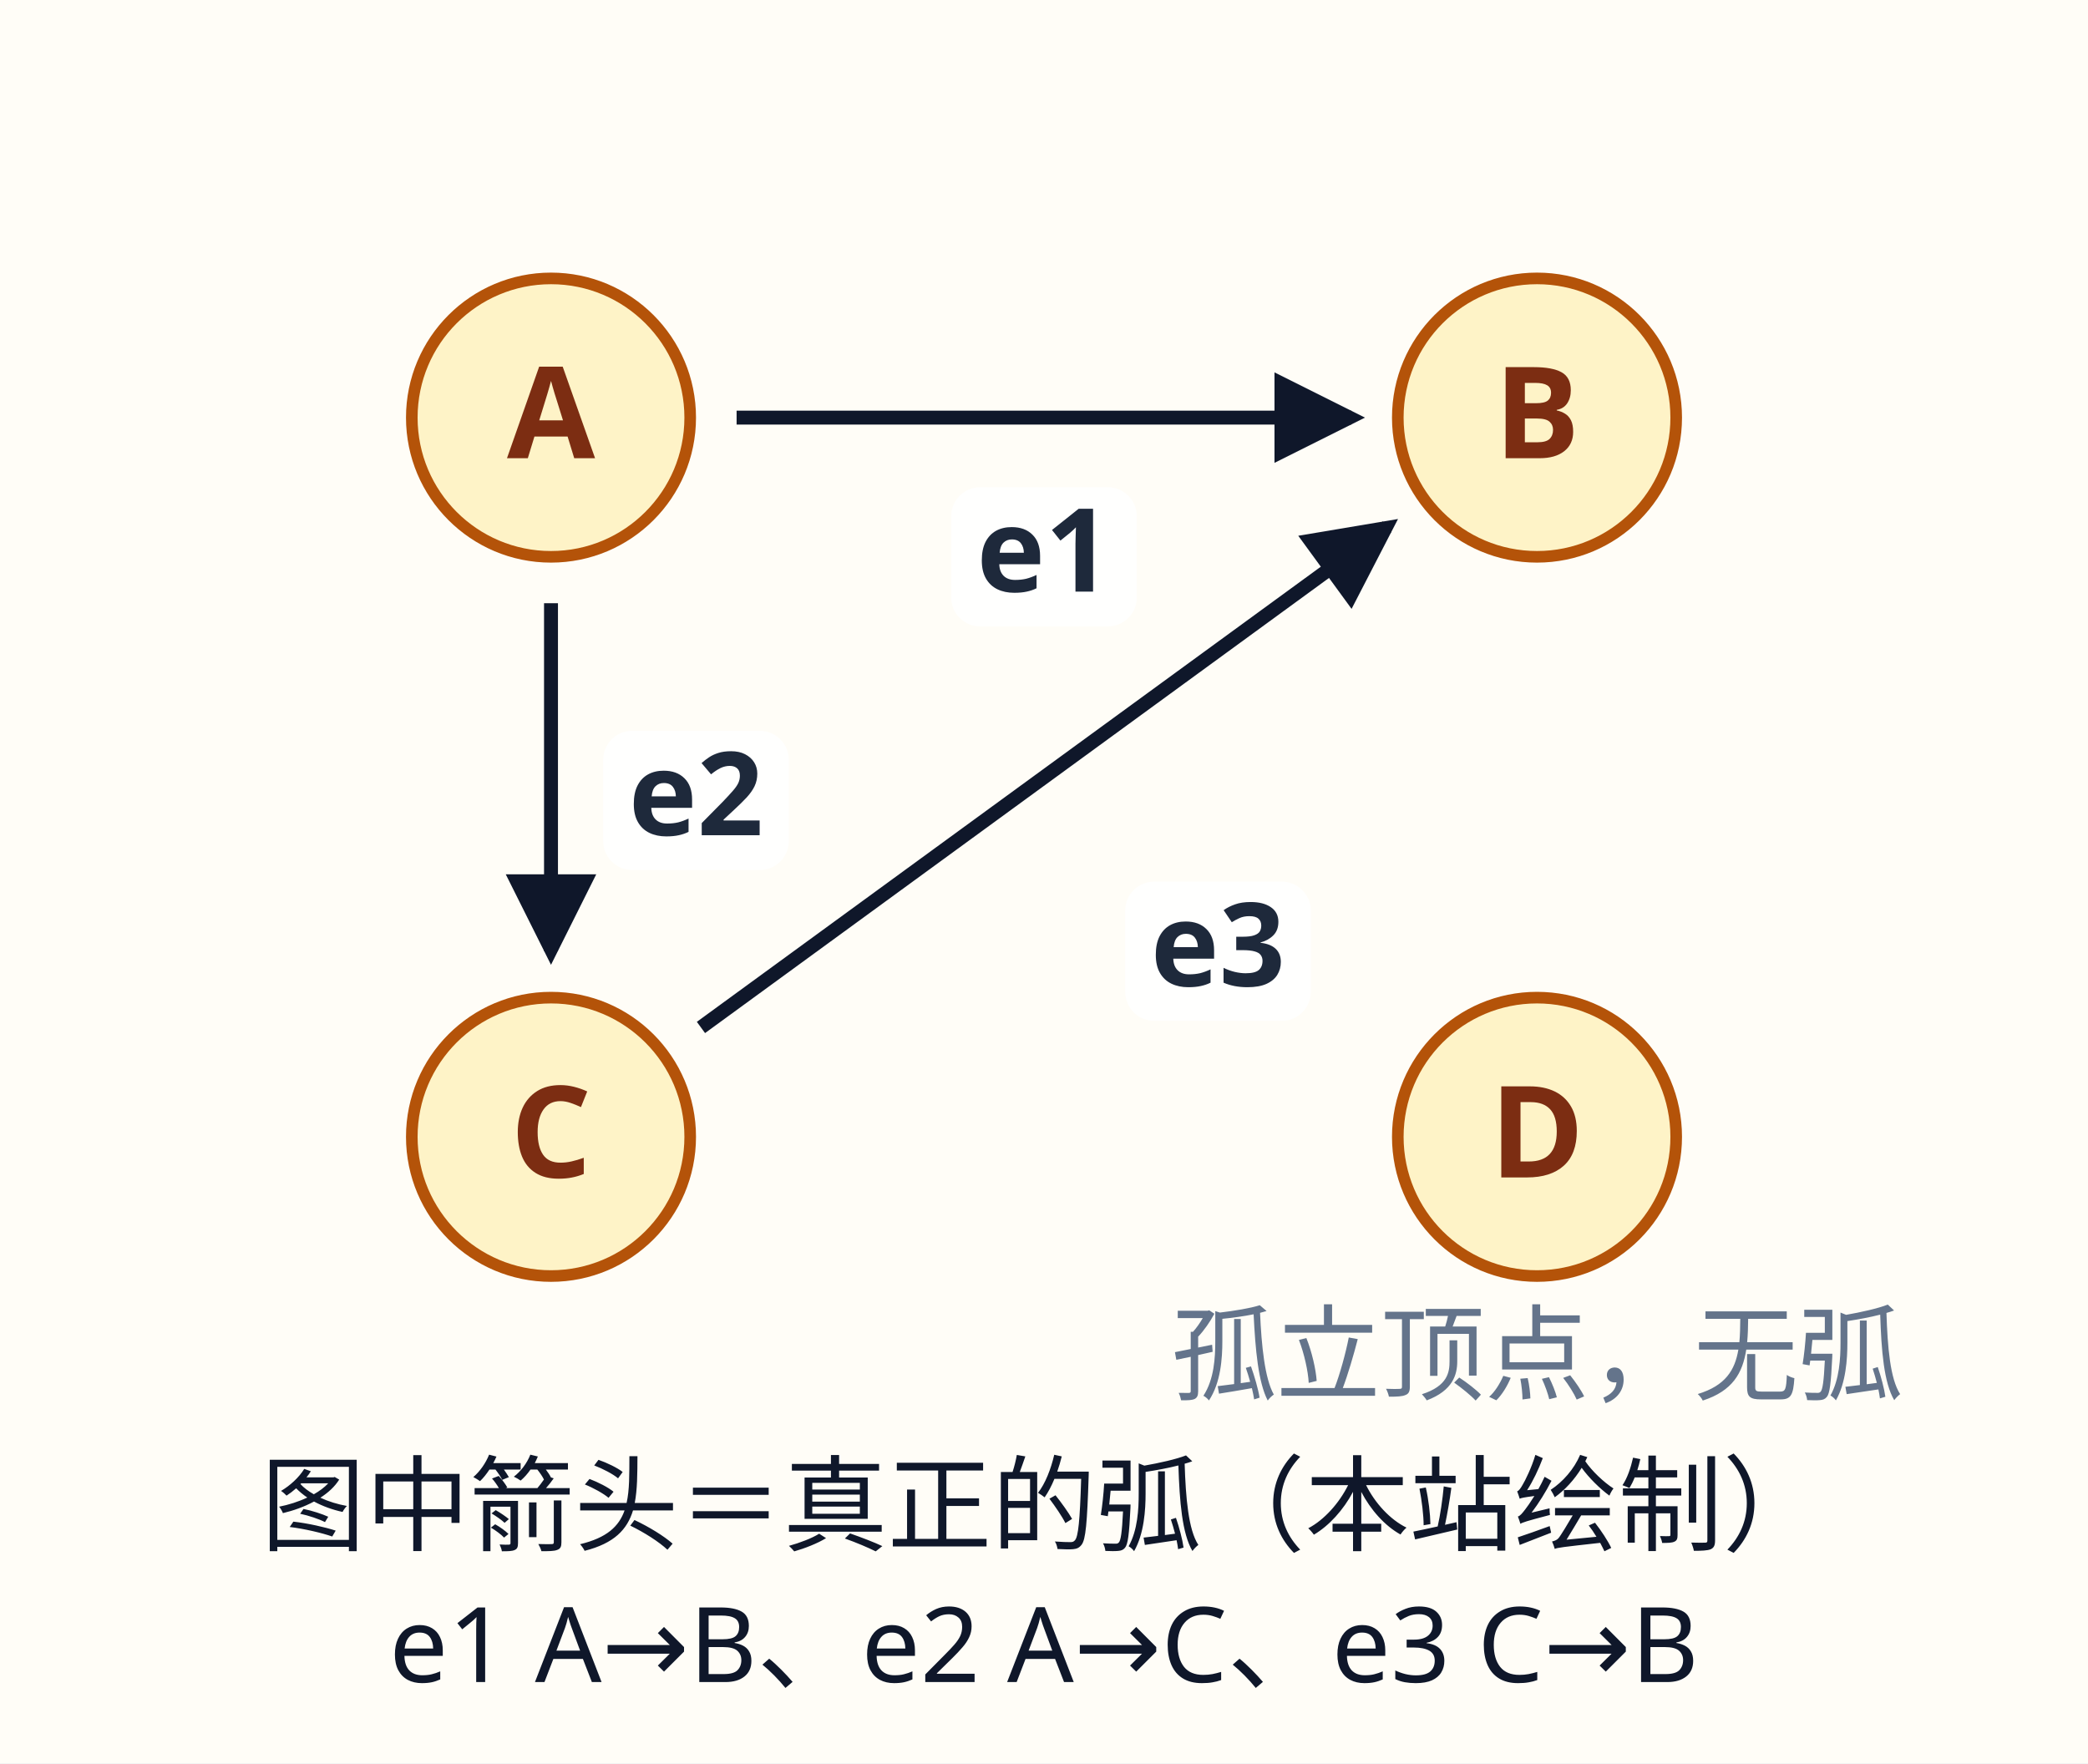
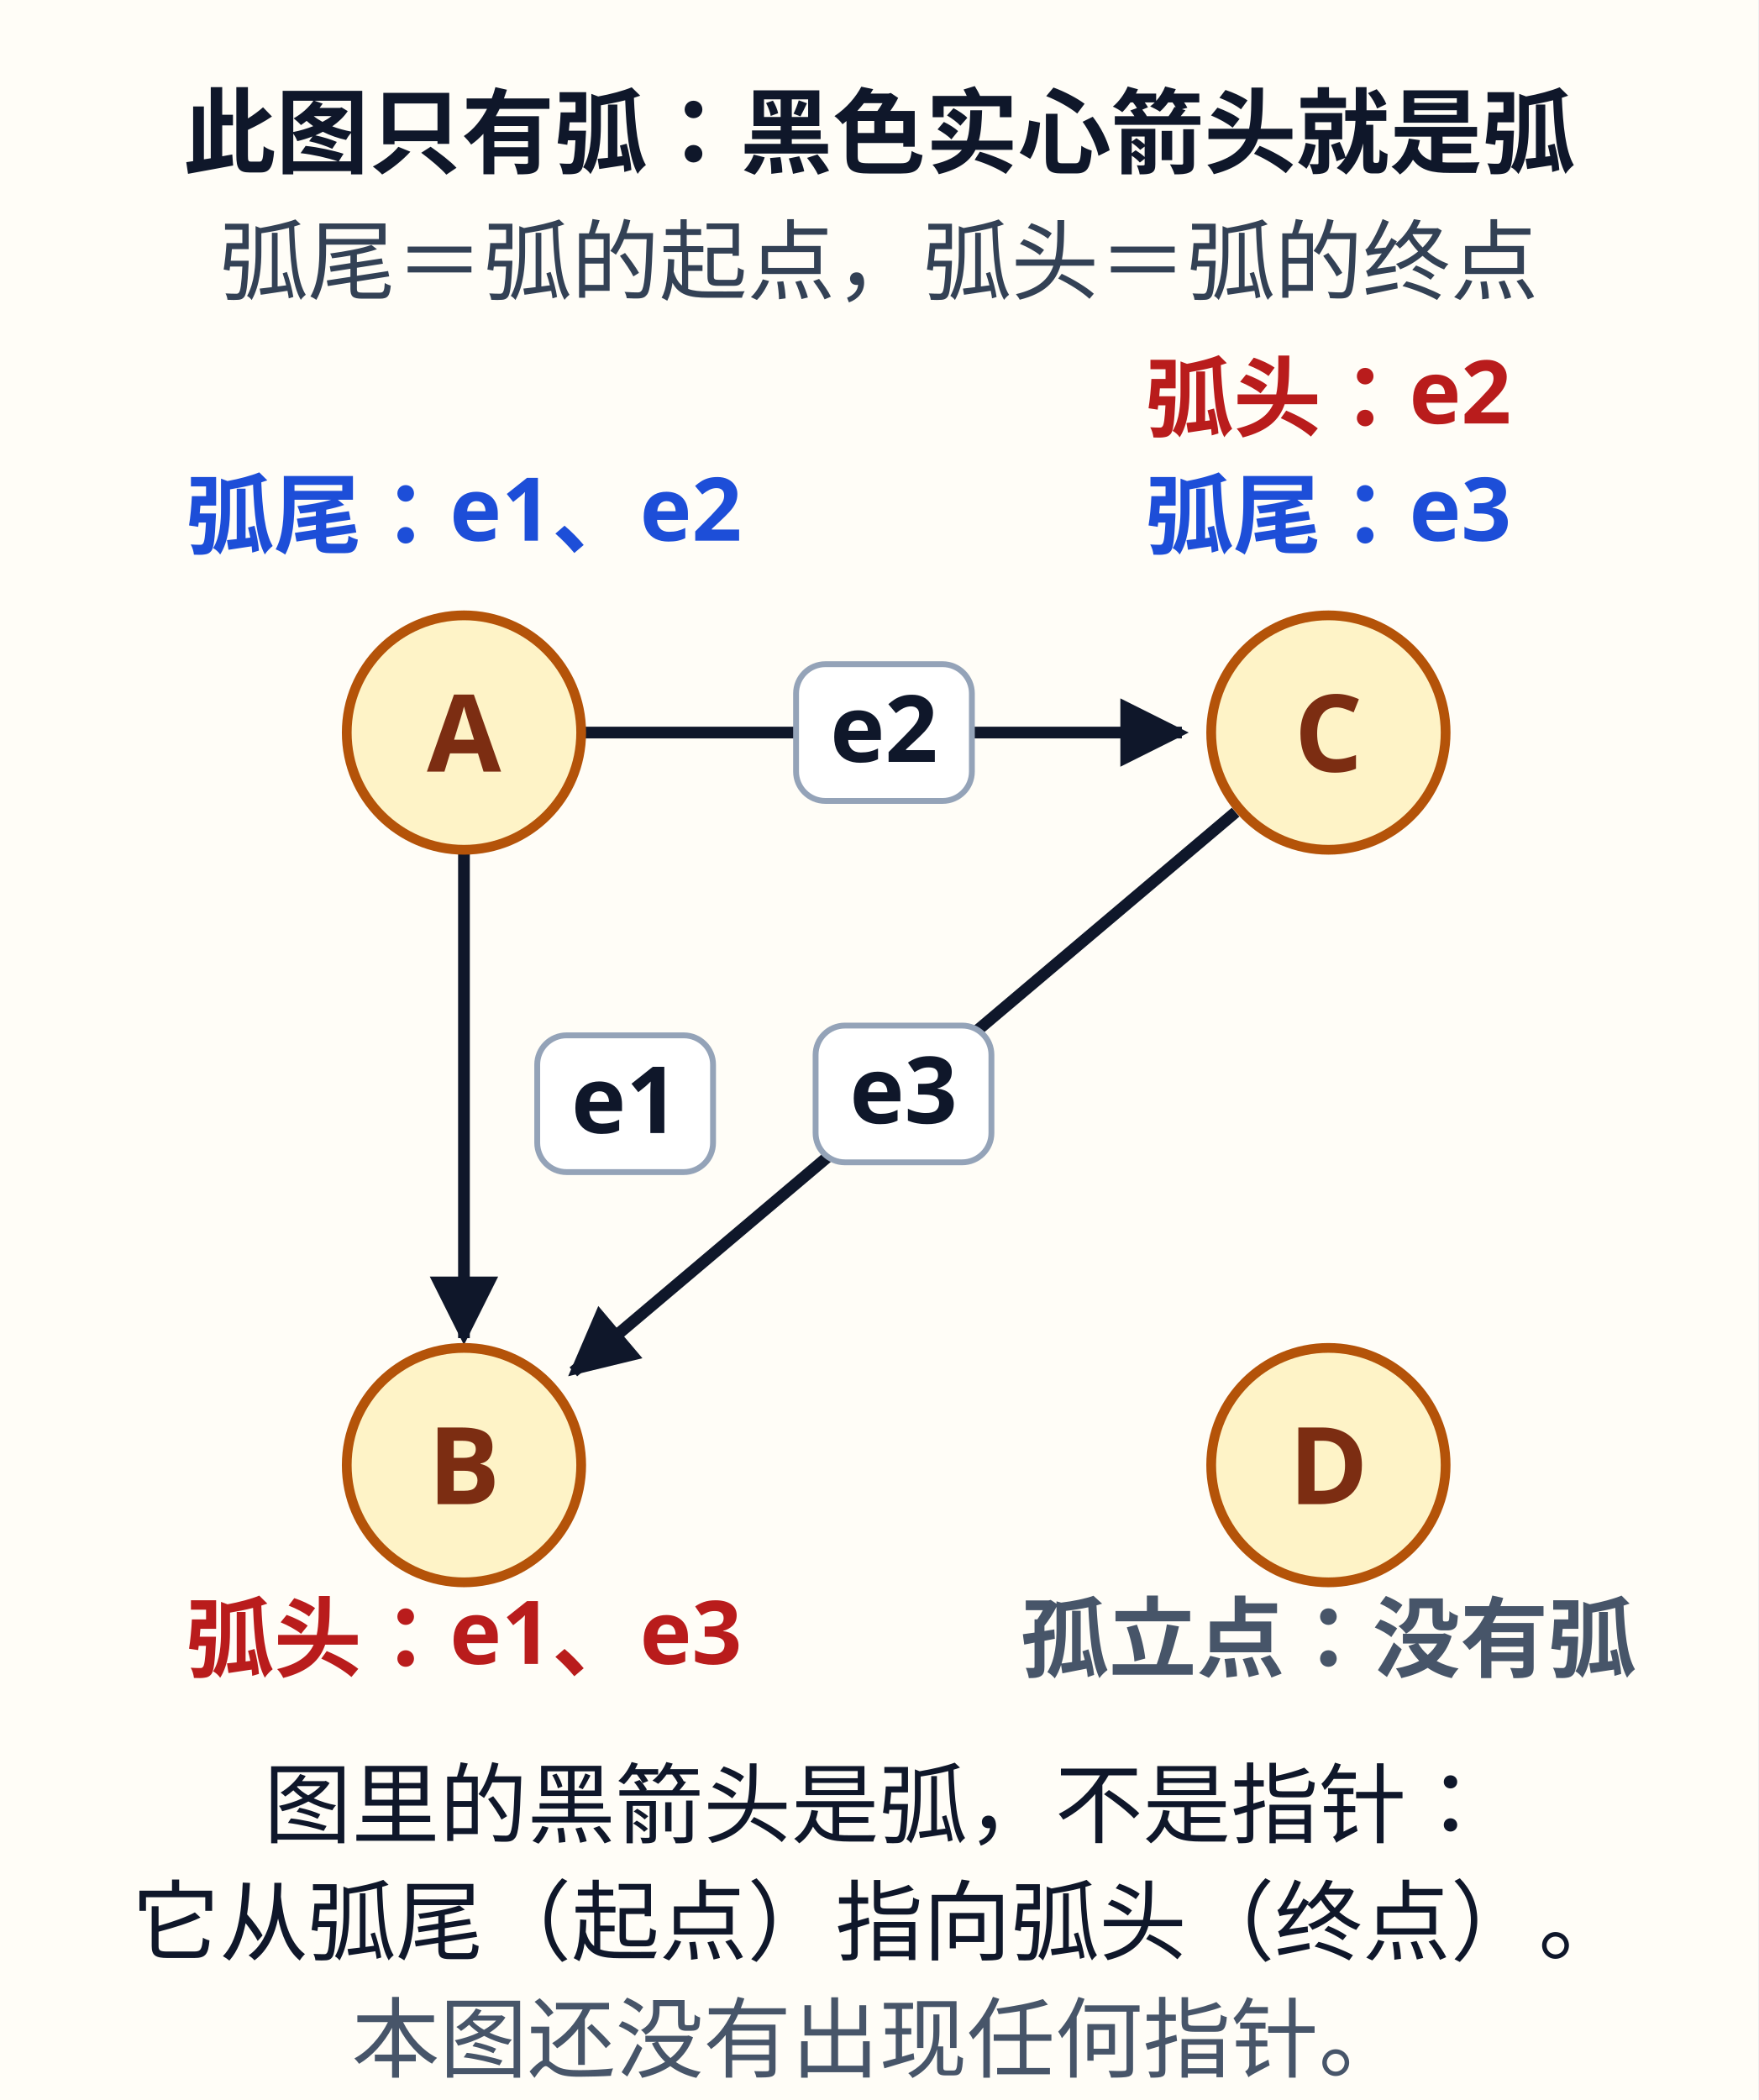
- <svg xmlns="http://www.w3.org/2000/svg" width="360" height="304" viewBox="0 0 360 304" role="img" aria-labelledby="ttl dsc" font-family="'Noto Sans SC','Microsoft YaHei','Segoe UI',sans-serif">
-   <rect x="0" y="0" width="360" height="304" fill="#fffdf7" />
+ <svg xmlns="http://www.w3.org/2000/svg" width="360" height="430" viewBox="0 0 360 430" role="img" aria-labelledby="ttl dsc" font-family="'Microsoft YaHei','PingFang SC',sans-serif">
+   <rect x="0" y="0" width="360" height="430" fill="#fffdf7" />
  <defs>
-     <marker id="mk_graph" viewBox="0 0 10 10" refX="8.5" refY="5" markerWidth="6.5" markerHeight="6.5" orient="auto-start-reverse">
+     <marker id="arcEnd" markerUnits="userSpaceOnUse" viewBox="0 0 10 10" refX="9" refY="5" markerWidth="14" markerHeight="14" orient="auto-start-reverse">
      <path d="M0,0 L10,5 L0,10 z" fill="#0f172a" />
    </marker>
-     <marker id="mk_out" viewBox="0 0 10 10" refX="8.5" refY="5" markerWidth="6.5" markerHeight="6.5" orient="auto-start-reverse">
-       <path d="M0,0 L10,5 L0,10 z" fill="#2563eb" />
-     </marker>
-     <marker id="mk_in" viewBox="0 0 10 10" refX="8.5" refY="5" markerWidth="6.5" markerHeight="6.5" orient="auto-start-reverse">
-       <path d="M0,0 L10,5 L0,10 z" fill="#dc2626" />
-     </marker>
  </defs>
-   <line x1="127.0" y1="72.0" x2="233.0" y2="72.0" stroke="#0f172a" stroke-width="2.4" marker-end="url(#mk_graph)" />
-   <line x1="95.0" y1="104.0" x2="95.0" y2="164.0" stroke="#0f172a" stroke-width="2.4" marker-end="url(#mk_graph)" />
-   <line x1="120.853" y1="177.142" x2="239.147" y2="90.858" stroke="#0f172a" stroke-width="2.4" marker-end="url(#mk_graph)" />
-   <circle cx="95" cy="72" r="24" fill="#fef3c7" stroke="#b45309" stroke-width="2" />
-   <text x="95" y="79" font-size="22" text-anchor="middle" fill="#7c2d12" font-weight="bold">A</text>
-   <circle cx="265" cy="72" r="24" fill="#fef3c7" stroke="#b45309" stroke-width="2" />
-   <text x="265" y="79" font-size="22" text-anchor="middle" fill="#7c2d12" font-weight="bold">B</text>
-   <circle cx="95" cy="196" r="24" fill="#fef3c7" stroke="#b45309" stroke-width="2" />
-   <text x="95" y="203" font-size="22" text-anchor="middle" fill="#7c2d12" font-weight="bold">C</text>
-   <circle cx="265" cy="196" r="24" fill="#fef3c7" stroke="#b45309" stroke-width="2" />
-   <text x="265" y="203" font-size="22" text-anchor="middle" fill="#7c2d12" font-weight="bold">D</text>
-   <rect x="164" y="84" width="32" height="24" rx="5" fill="#ffffff" opacity="0.9" />
-   <text x="180" y="102" font-size="20" text-anchor="middle" fill="#1e293b" font-weight="bold">e1</text>
-   <rect x="104" y="126" width="32" height="24" rx="5" fill="#ffffff" opacity="0.9" />
-   <text x="120" y="144" font-size="20" text-anchor="middle" fill="#1e293b" font-weight="bold">e2</text>
-   <rect x="194" y="152" width="32" height="24" rx="5" fill="#ffffff" opacity="0.9" />
-   <text x="210" y="170" font-size="20" text-anchor="middle" fill="#1e293b" font-weight="bold">e3</text>
-   <text x="265" y="240" font-size="18" text-anchor="middle" fill="#64748b">孤立顶点，无弧</text>
-   <text x="180" y="266" font-size="18" text-anchor="middle" fill="#0f172a">图中箭头＝真正的弧（本站绘制）</text>
-   <text x="180" y="290" font-size="18" text-anchor="middle" fill="#0f172a">e1 A→B、e2 A→C、e3 C→B</text>
+   <text x="180" y="34" font-size="19" text-anchor="middle" fill="#0f172a" font-weight="bold">此图只有弧：黑色实心箭头就是弧</text>
+   <text x="180" y="60" font-size="18" text-anchor="middle" fill="#334155">弧尾＝弧的起点，弧头＝弧的终点</text>
+   <text x="95" y="112" font-size="18" text-anchor="middle" fill="#1d4ed8" font-weight="bold">弧尾：e1、e2</text>
+   <text x="272" y="88" font-size="18" text-anchor="middle" fill="#b91c1c" font-weight="bold">弧头：e2</text>
+   <text x="272" y="112" font-size="18" text-anchor="middle" fill="#1d4ed8" font-weight="bold">弧尾：e3</text>
+   <line x1="119" y1="150" x2="242" y2="150" stroke="#0f172a" stroke-width="2.4" marker-end="url(#arcEnd)" />
+   <line x1="95" y1="174" x2="95" y2="274" stroke="#0f172a" stroke-width="2.4" marker-end="url(#arcEnd)" />
+   <line x1="253.0" y1="166.3" x2="117.4" y2="280.9" stroke="#0f172a" stroke-width="2.4" marker-end="url(#arcEnd)" />
+   <circle cx="95" cy="150" r="24" fill="#fef3c7" stroke="#b45309" stroke-width="2" />
+   <text x="95" y="158" font-size="22" text-anchor="middle" fill="#7c2d12" font-weight="bold">A</text>
+   <circle cx="272" cy="150" r="24" fill="#fef3c7" stroke="#b45309" stroke-width="2" />
+   <text x="272" y="158" font-size="22" text-anchor="middle" fill="#7c2d12" font-weight="bold">C</text>
+   <circle cx="95" cy="300" r="24" fill="#fef3c7" stroke="#b45309" stroke-width="2" />
+   <text x="95" y="308" font-size="22" text-anchor="middle" fill="#7c2d12" font-weight="bold">B</text>
+   <circle cx="272" cy="300" r="24" fill="#fef3c7" stroke="#b45309" stroke-width="2" />
+   <text x="272" y="308" font-size="22" text-anchor="middle" fill="#7c2d12" font-weight="bold">D</text>
+   <rect x="163" y="136" width="36" height="28" rx="6" fill="#ffffff" stroke="#94a3b8" stroke-width="1.2" />
+   <text x="181" y="156" font-size="19" text-anchor="middle" fill="#0f172a" font-weight="bold">e2</text>
+   <rect x="110" y="212" width="36" height="28" rx="6" fill="#ffffff" stroke="#94a3b8" stroke-width="1.2" />
+   <text x="128" y="232" font-size="19" text-anchor="middle" fill="#0f172a" font-weight="bold">e1</text>
+   <rect x="167" y="210" width="36" height="28" rx="6" fill="#ffffff" stroke="#94a3b8" stroke-width="1.2" />
+   <text x="185" y="230" font-size="19" text-anchor="middle" fill="#0f172a" font-weight="bold">e3</text>
+   <text x="95" y="342" font-size="18" text-anchor="middle" fill="#b91c1c" font-weight="bold">弧头：e1、e3</text>
+   <text x="272" y="342" font-size="18" text-anchor="middle" fill="#475569" font-weight="bold">孤立点：没有弧</text>
+   <text x="180" y="376" font-size="18" text-anchor="middle" fill="#0f172a">图里的黑箭头是弧，不是指针：</text>
+   <text x="180" y="400" font-size="18" text-anchor="middle" fill="#0f172a">它从弧尾（起点）指向弧头（终点）。</text>
+   <text x="180" y="424" font-size="18" text-anchor="middle" fill="#475569">本图还没有出现任何指针。</text>
</svg>
